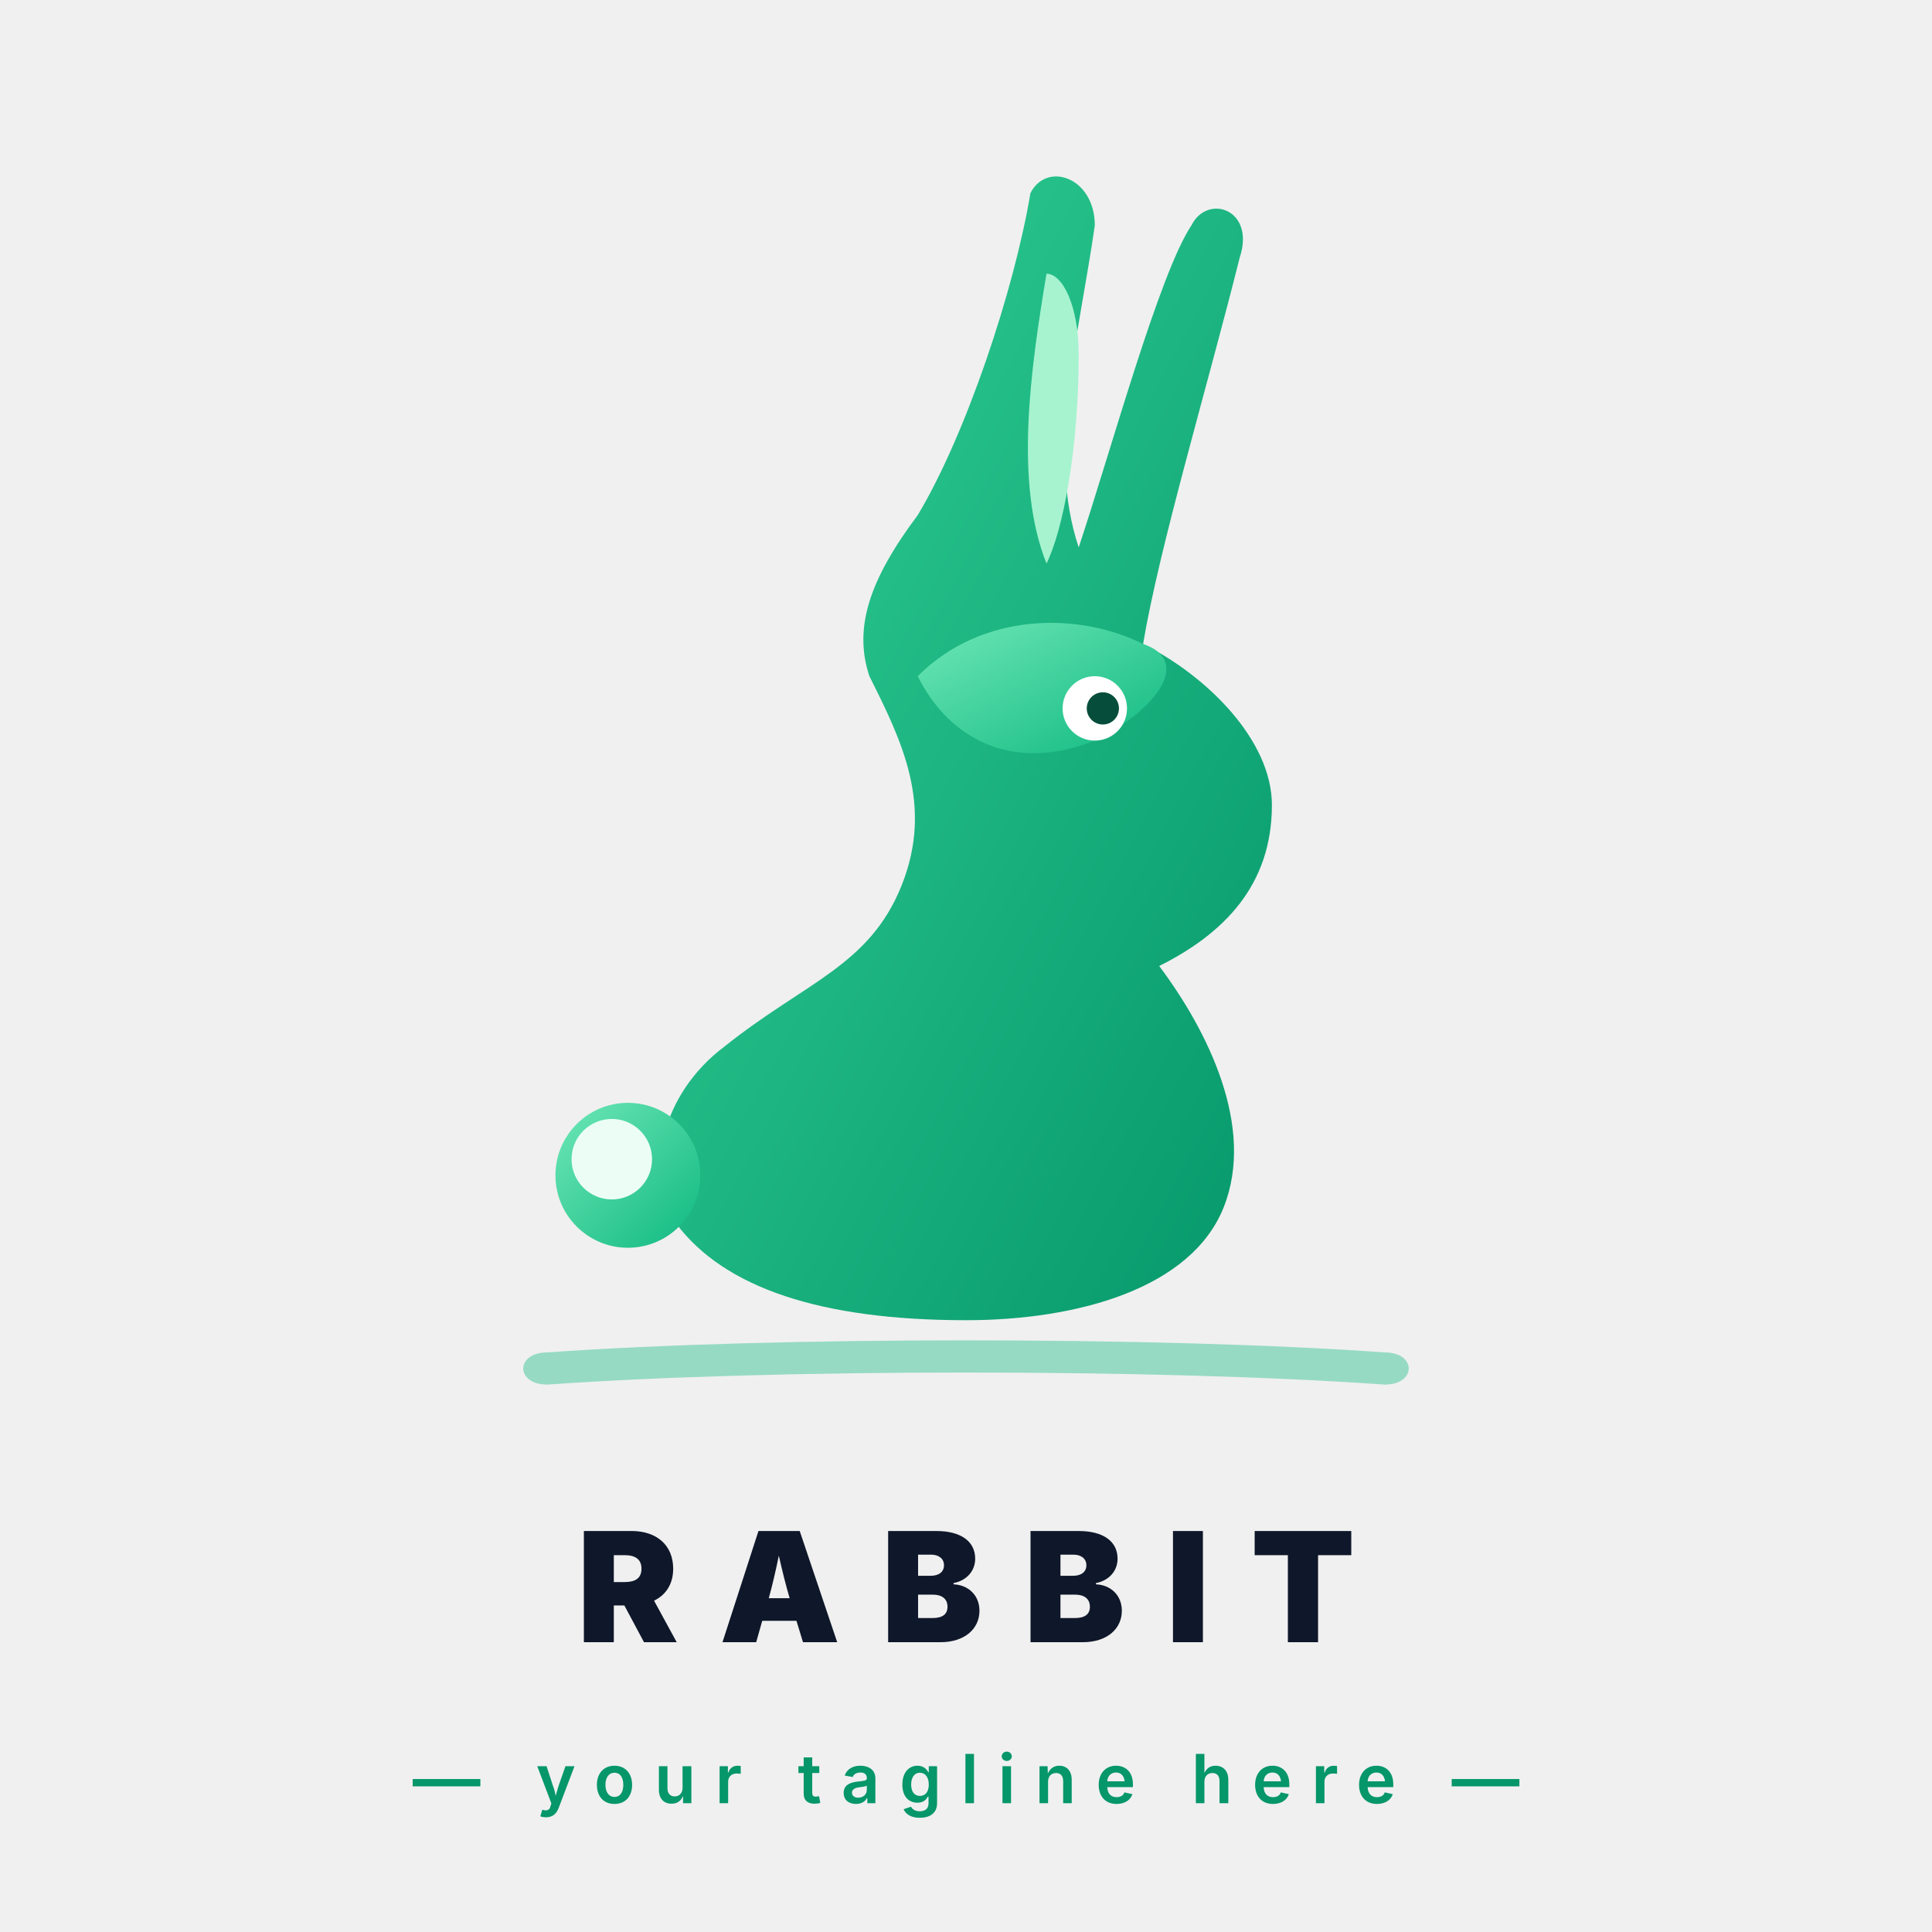
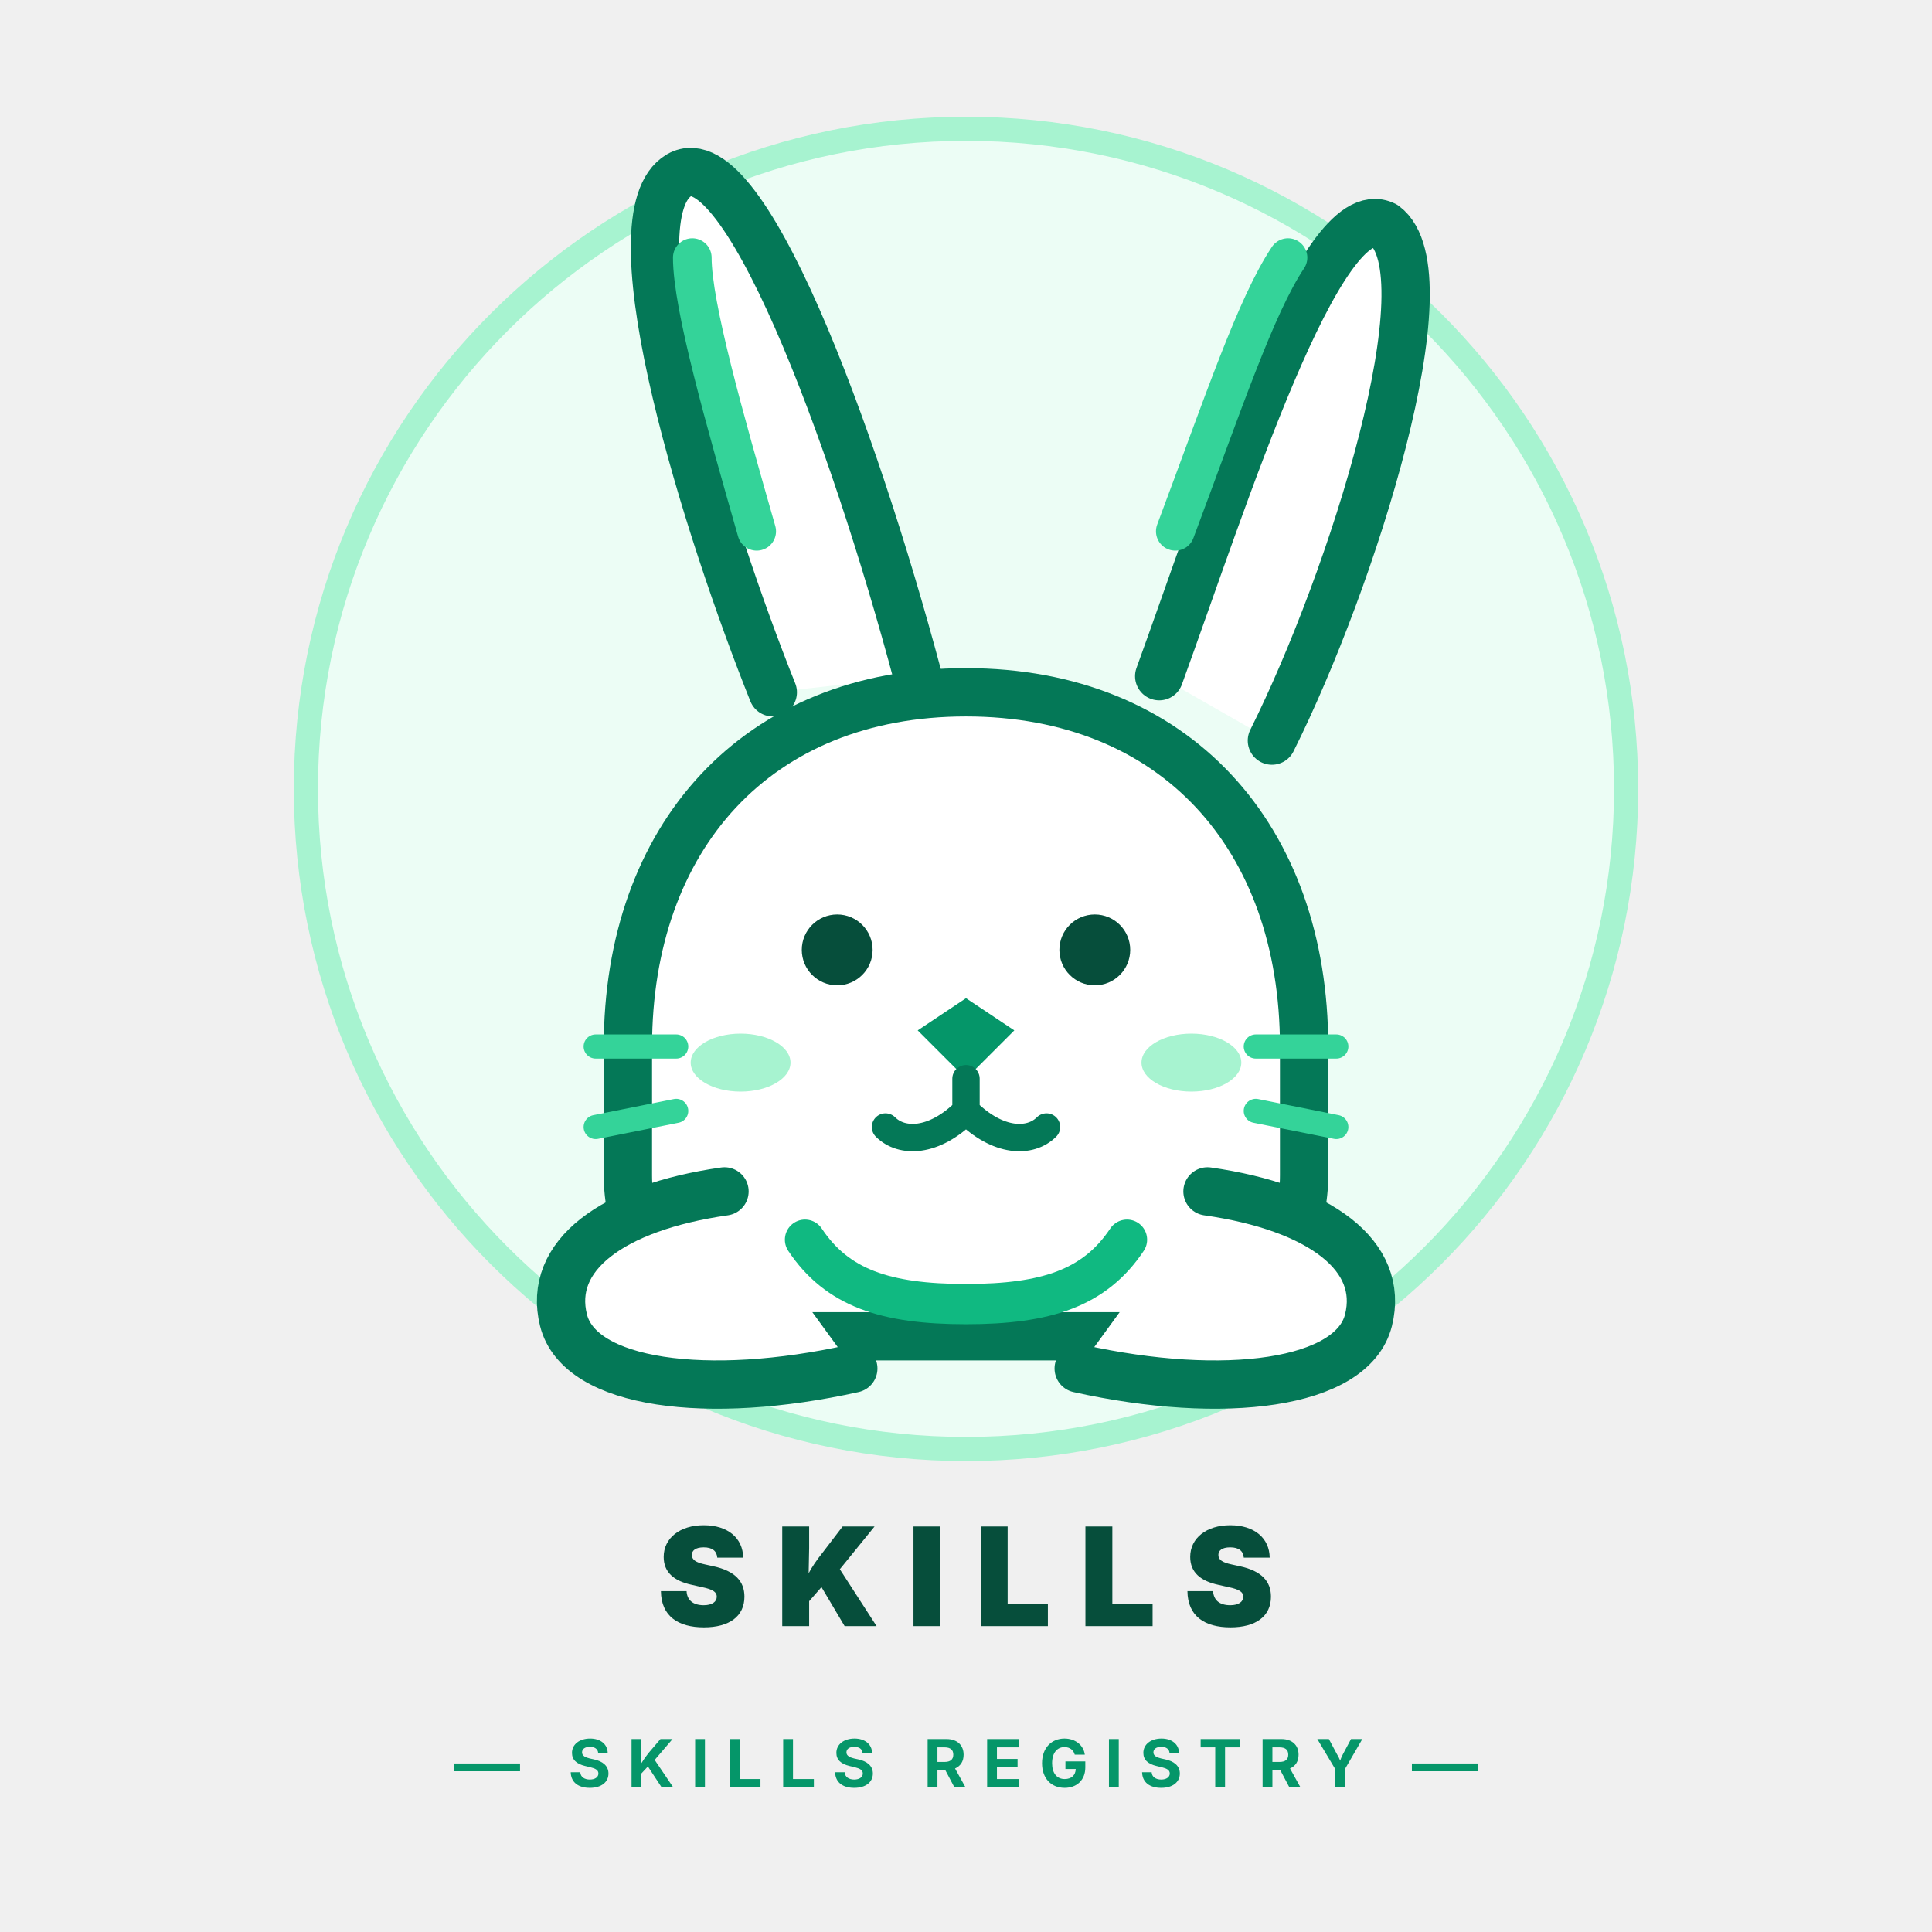
- <svg xmlns="http://www.w3.org/2000/svg" viewBox="0 0 120 120" width="100%" height="100%">
-   <defs>
-     <linearGradient id="rab-grad1" x1="0%" y1="0%" x2="100%" y2="100%">
-       <stop offset="0%" stop-color="#34d399" />
-       <stop offset="100%" stop-color="#059669" />
-     </linearGradient>
-     <linearGradient id="rab-grad2" x1="0%" y1="0%" x2="100%" y2="100%">
-       <stop offset="0%" stop-color="#6ee7b7" />
-       <stop offset="100%" stop-color="#10b981" />
-     </linearGradient>
-   </defs>
-   <path d="M 42 76 C 40 73 41 68 45 65 C 50 61 54 60 56 55 C 58 50 56 46 54 42 C 53 39 54 36 57 32 C 60 27 63 18 64 12 C 65 10 68 11 68 14 C 67 21 65 28 67 34 C 69 28 72 17 74 14 C 75 12 78 13 77 16 C 75 24 72 34 71 40 C 75 42 79 46 79 50 C 79 55 76 58 72 60 C 75 64 78 70 76 75 C 74 80 67 82 60 82 C 51 82 45 80 42 76 Z" fill="url(#rab-grad1)" />
-   <path d="M 57 42 C 59 46 63 48 68 46 C 72 44 74 41 71 40 C 67 38 61 38 57 42 Z" fill="url(#rab-grad2)" />
-   <path d="M 65 17 C 64 23 63 30 65 35 C 66 33 67 28 67 22 C 67 19 66 17 65 17 Z" fill="#a7f3d0" />
-   <circle cx="68" cy="44" r="2" fill="#ffffff" />
-   <circle cx="68.5" cy="44" r="1" fill="#064e3b" />
-   <circle cx="39" cy="73" r="4.5" fill="url(#rab-grad2)" />
-   <circle cx="38" cy="72" r="2.5" fill="#ecfdf5" />
-   <path d="M 34 84 C 48 83 72 83 86 84 C 88 84 88 86 86 86 C 72 85 48 85 34 86 C 32 86 32 84 34 84 Z" fill="#10b981" opacity="0.4" />
-   <text x="60" y="102" text-anchor="middle" font-family="system-ui, -apple-system, sans-serif" font-weight="900" font-size="9.5" fill="#0f172a" letter-spacing="2.5">RABBIT</text>
-   <text x="60" y="112" text-anchor="middle" font-family="system-ui, -apple-system, sans-serif" font-weight="600" font-size="4.2" fill="#059669" letter-spacing="1.2">― your tagline here ―</text>
+ <svg xmlns="http://www.w3.org/2000/svg" viewBox="0 0 120 120" width="100%" height="100%" role="img" aria-labelledby="rabbit-title rabbit-desc">
+   <circle cx="60" cy="49" r="41" fill="#ecfdf5" stroke="#a7f3d0" stroke-width="1.5" />
+   <path d="M48 43C44 33 38 14 42 11c4-3 11 16 15 31M72 42c4-11 10-30 14-28 4 3-2 22-7 32" fill="#fff" stroke="#047857" stroke-width="3" stroke-linecap="round" stroke-linejoin="round" />
+   <path d="M47 33c-2-7-4-14-4-17m30 17c3-8 5-14 7-17" fill="none" stroke="#34d399" stroke-width="2.4" stroke-linecap="round" />
+   <path d="M39 65c0-13 8-22 21-22s21 9 21 22v8c0 6-5 10-11 10H50c-6 0-11-4-11-10z" fill="#fff" stroke="#047857" stroke-width="3" stroke-linejoin="round" />
+   <path d="M45 74c-7 1-11 4-10 8 1 4 9 5 18 3m22-11c7 1 11 4 10 8-1 4-9 5-18 3" fill="#fff" stroke="#047857" stroke-width="3" stroke-linecap="round" stroke-linejoin="round" />
+   <path d="M50 77c2 3 5 4 10 4s8-1 10-4" fill="none" stroke="#10b981" stroke-width="2.5" stroke-linecap="round" />
+   <circle cx="52" cy="59" r="2.2" fill="#064e3b" />
+   <circle cx="68" cy="59" r="2.2" fill="#064e3b" />
+   <ellipse cx="46" cy="66" rx="3.1" ry="1.8" fill="#a7f3d0" />
+   <ellipse cx="74" cy="66" rx="3.1" ry="1.8" fill="#a7f3d0" />
+   <path d="m57 64 3-2 3 2-3 3z" fill="#059669" />
+   <path d="M60 67v2m0 0c-2 2-4 2-5 1m5-1c2 2 4 2 5 1" fill="none" stroke="#047857" stroke-width="1.7" stroke-linecap="round" />
+   <path d="M42 65h-5m5 4-5 1m41-5h5m-5 4 5 1" fill="none" stroke="#34d399" stroke-width="1.5" stroke-linecap="round" />
+   <text x="60" y="101" text-anchor="middle" font-family="system-ui, -apple-system, sans-serif" font-weight="900" font-size="8.5" fill="#064e3b" letter-spacing="1.7">SKILLS</text>
+   <text x="60" y="111" text-anchor="middle" font-family="system-ui, -apple-system, sans-serif" font-weight="700" font-size="4.1" fill="#059669" letter-spacing="1">― SKILLS REGISTRY ―</text>
</svg>
